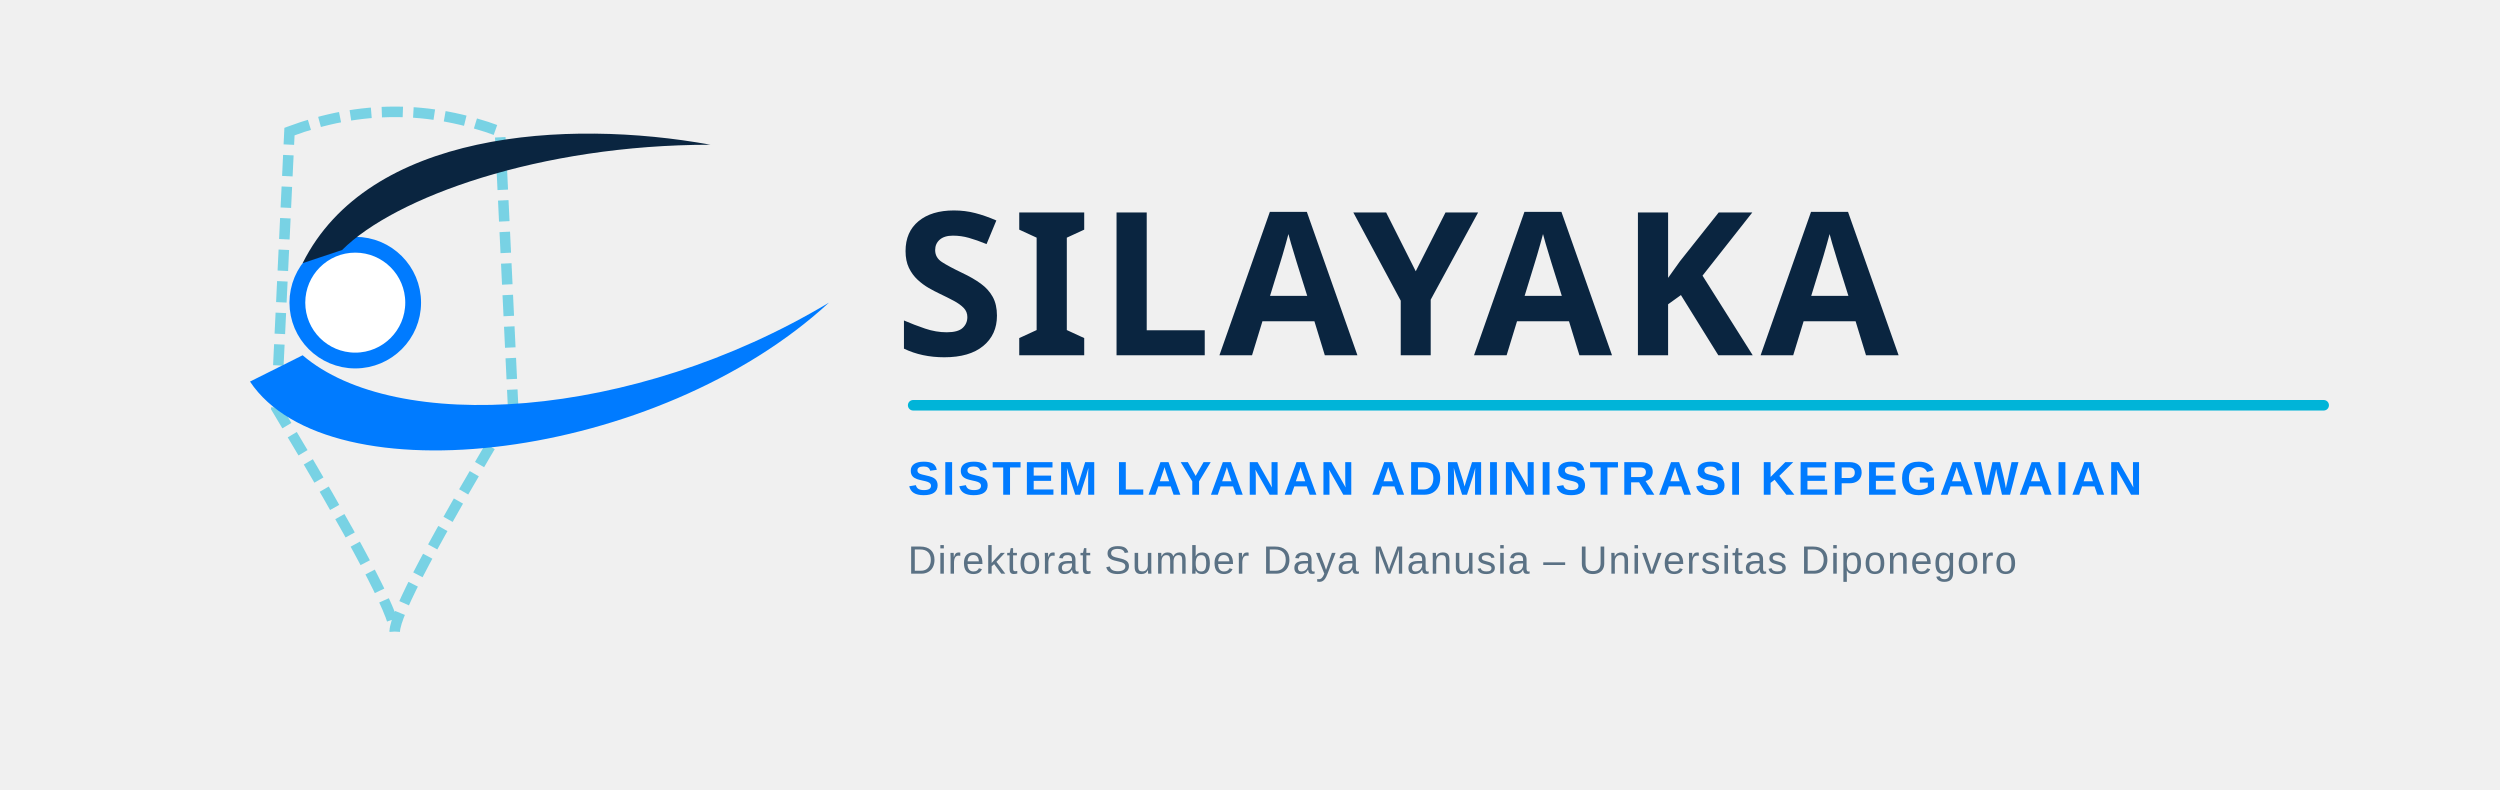
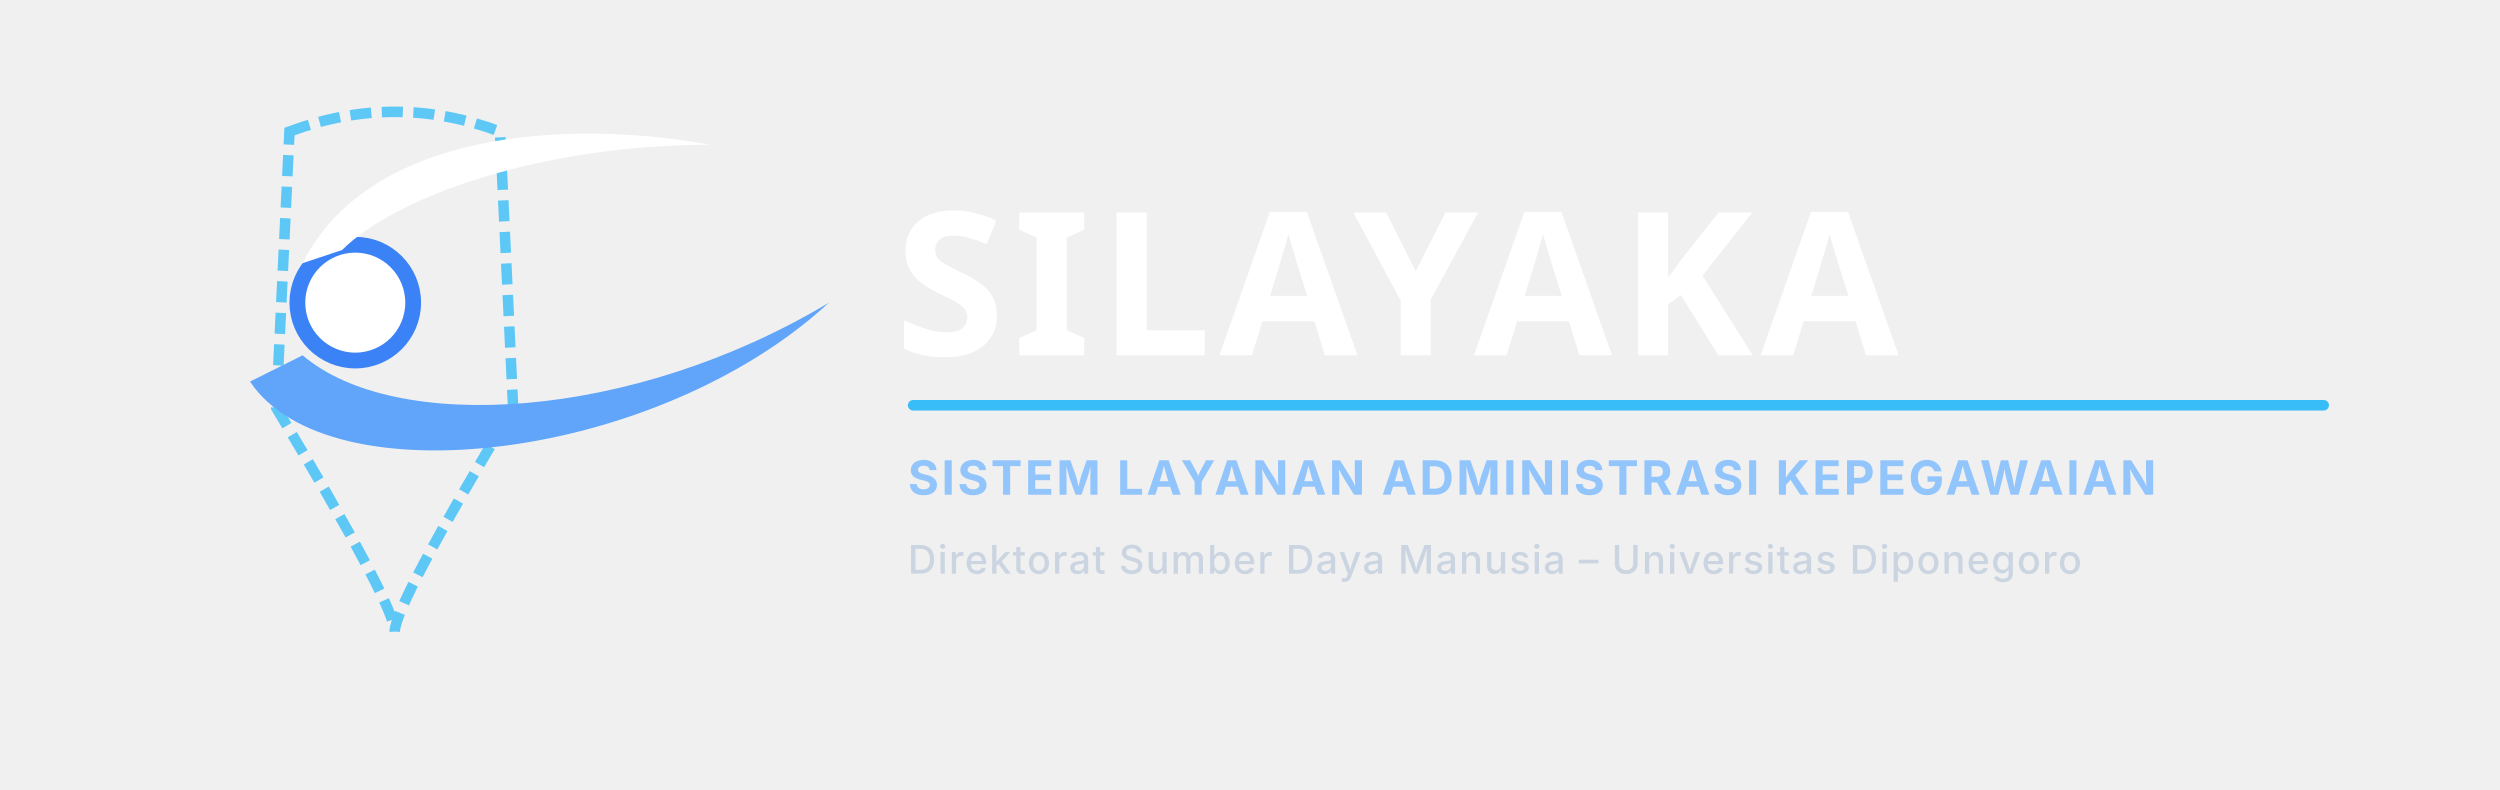
<svg xmlns="http://www.w3.org/2000/svg" viewBox="0 0 950 300" width="100%" height="100%">
  <g transform="translate(30, 35)">
-     <path d="M 80 15 Q 120 0 160 15 L 165 120 Q 120 195 120 205 Q 120 195 75 120 Z" fill="none" stroke="#00B4D8" stroke-width="4" stroke-dasharray="8 4" opacity="0.5" />
-     <circle cx="105" cy="80" r="22" fill="#FFFFFF" stroke="#007BFF" stroke-width="6" />
-     <path d="M 85 65 C 110 15, 185 10, 240 20 C 175 20, 120 40, 100 60 Z" fill="#0A2540" />
-     <path d="M 65 110 C 95 155, 220 140, 285 80 C 210 125, 120 130, 85 100 Z" fill="#007BFF" />
+     <path d="M 80 15 Q 120 0 160 15 L 165 120 Q 120 195 120 205 Q 120 195 75 120 Z" fill="none" stroke="#38bdf8" stroke-width="4" stroke-dasharray="8 4" opacity="0.8" />
+     <circle cx="105" cy="80" r="22" fill="#FFFFFF" stroke="#3b82f6" stroke-width="6" />
+     <path d="M 85 65 C 110 15, 185 10, 240 20 C 175 20, 120 40, 100 60 Z" fill="#ffffff" />
+     <path d="M 65 110 C 95 155, 220 140, 285 80 C 210 125, 120 130, 85 100 Z" fill="#60a5fa" />
  </g>
  <g transform="translate(340, 0)">
-     <text x="0" y="135" font-family="'Montserrat', 'Arial Black', sans-serif" font-size="76" font-weight="900" fill="#0A2540" letter-spacing="3">SILAYAKA</text>
-     <rect x="5" y="152" width="540" height="4" fill="#00B4D8" rx="2" />
-     <text x="5" y="188" font-family="'Helvetica Neue', 'Arial', sans-serif" font-size="18" font-weight="700" fill="#007BFF" letter-spacing="1">SISTEM LAYANAN ADMINISTRASI KEPEGAWAIAN</text>
-     <text x="5" y="218" font-family="'Helvetica Neue', 'Arial', sans-serif" font-size="15" font-weight="500" fill="#5A7184" letter-spacing="0.5">Direktorat Sumber Daya Manusia – Universitas Diponegoro</text>
+     <text x="0" y="135" font-family="'Sora', 'Montserrat', 'Arial Black', sans-serif" font-size="76" font-weight="900" fill="#ffffff" letter-spacing="3">SILAYAKA</text>
+     <rect x="5" y="152" width="540" height="4" fill="#38bdf8" rx="2" />
+     <text x="5" y="188" font-family="'Inter', 'Helvetica Neue', sans-serif" font-size="18" font-weight="700" fill="#93c5fd" letter-spacing="1">SISTEM LAYANAN ADMINISTRASI KEPEGAWAIAN</text>
+     <text x="5" y="218" font-family="'Inter', 'Helvetica Neue', sans-serif" font-size="15" font-weight="500" fill="#cbd5e1" letter-spacing="0.5">Direktorat Sumber Daya Manusia – Universitas Diponegoro</text>
  </g>
</svg>
